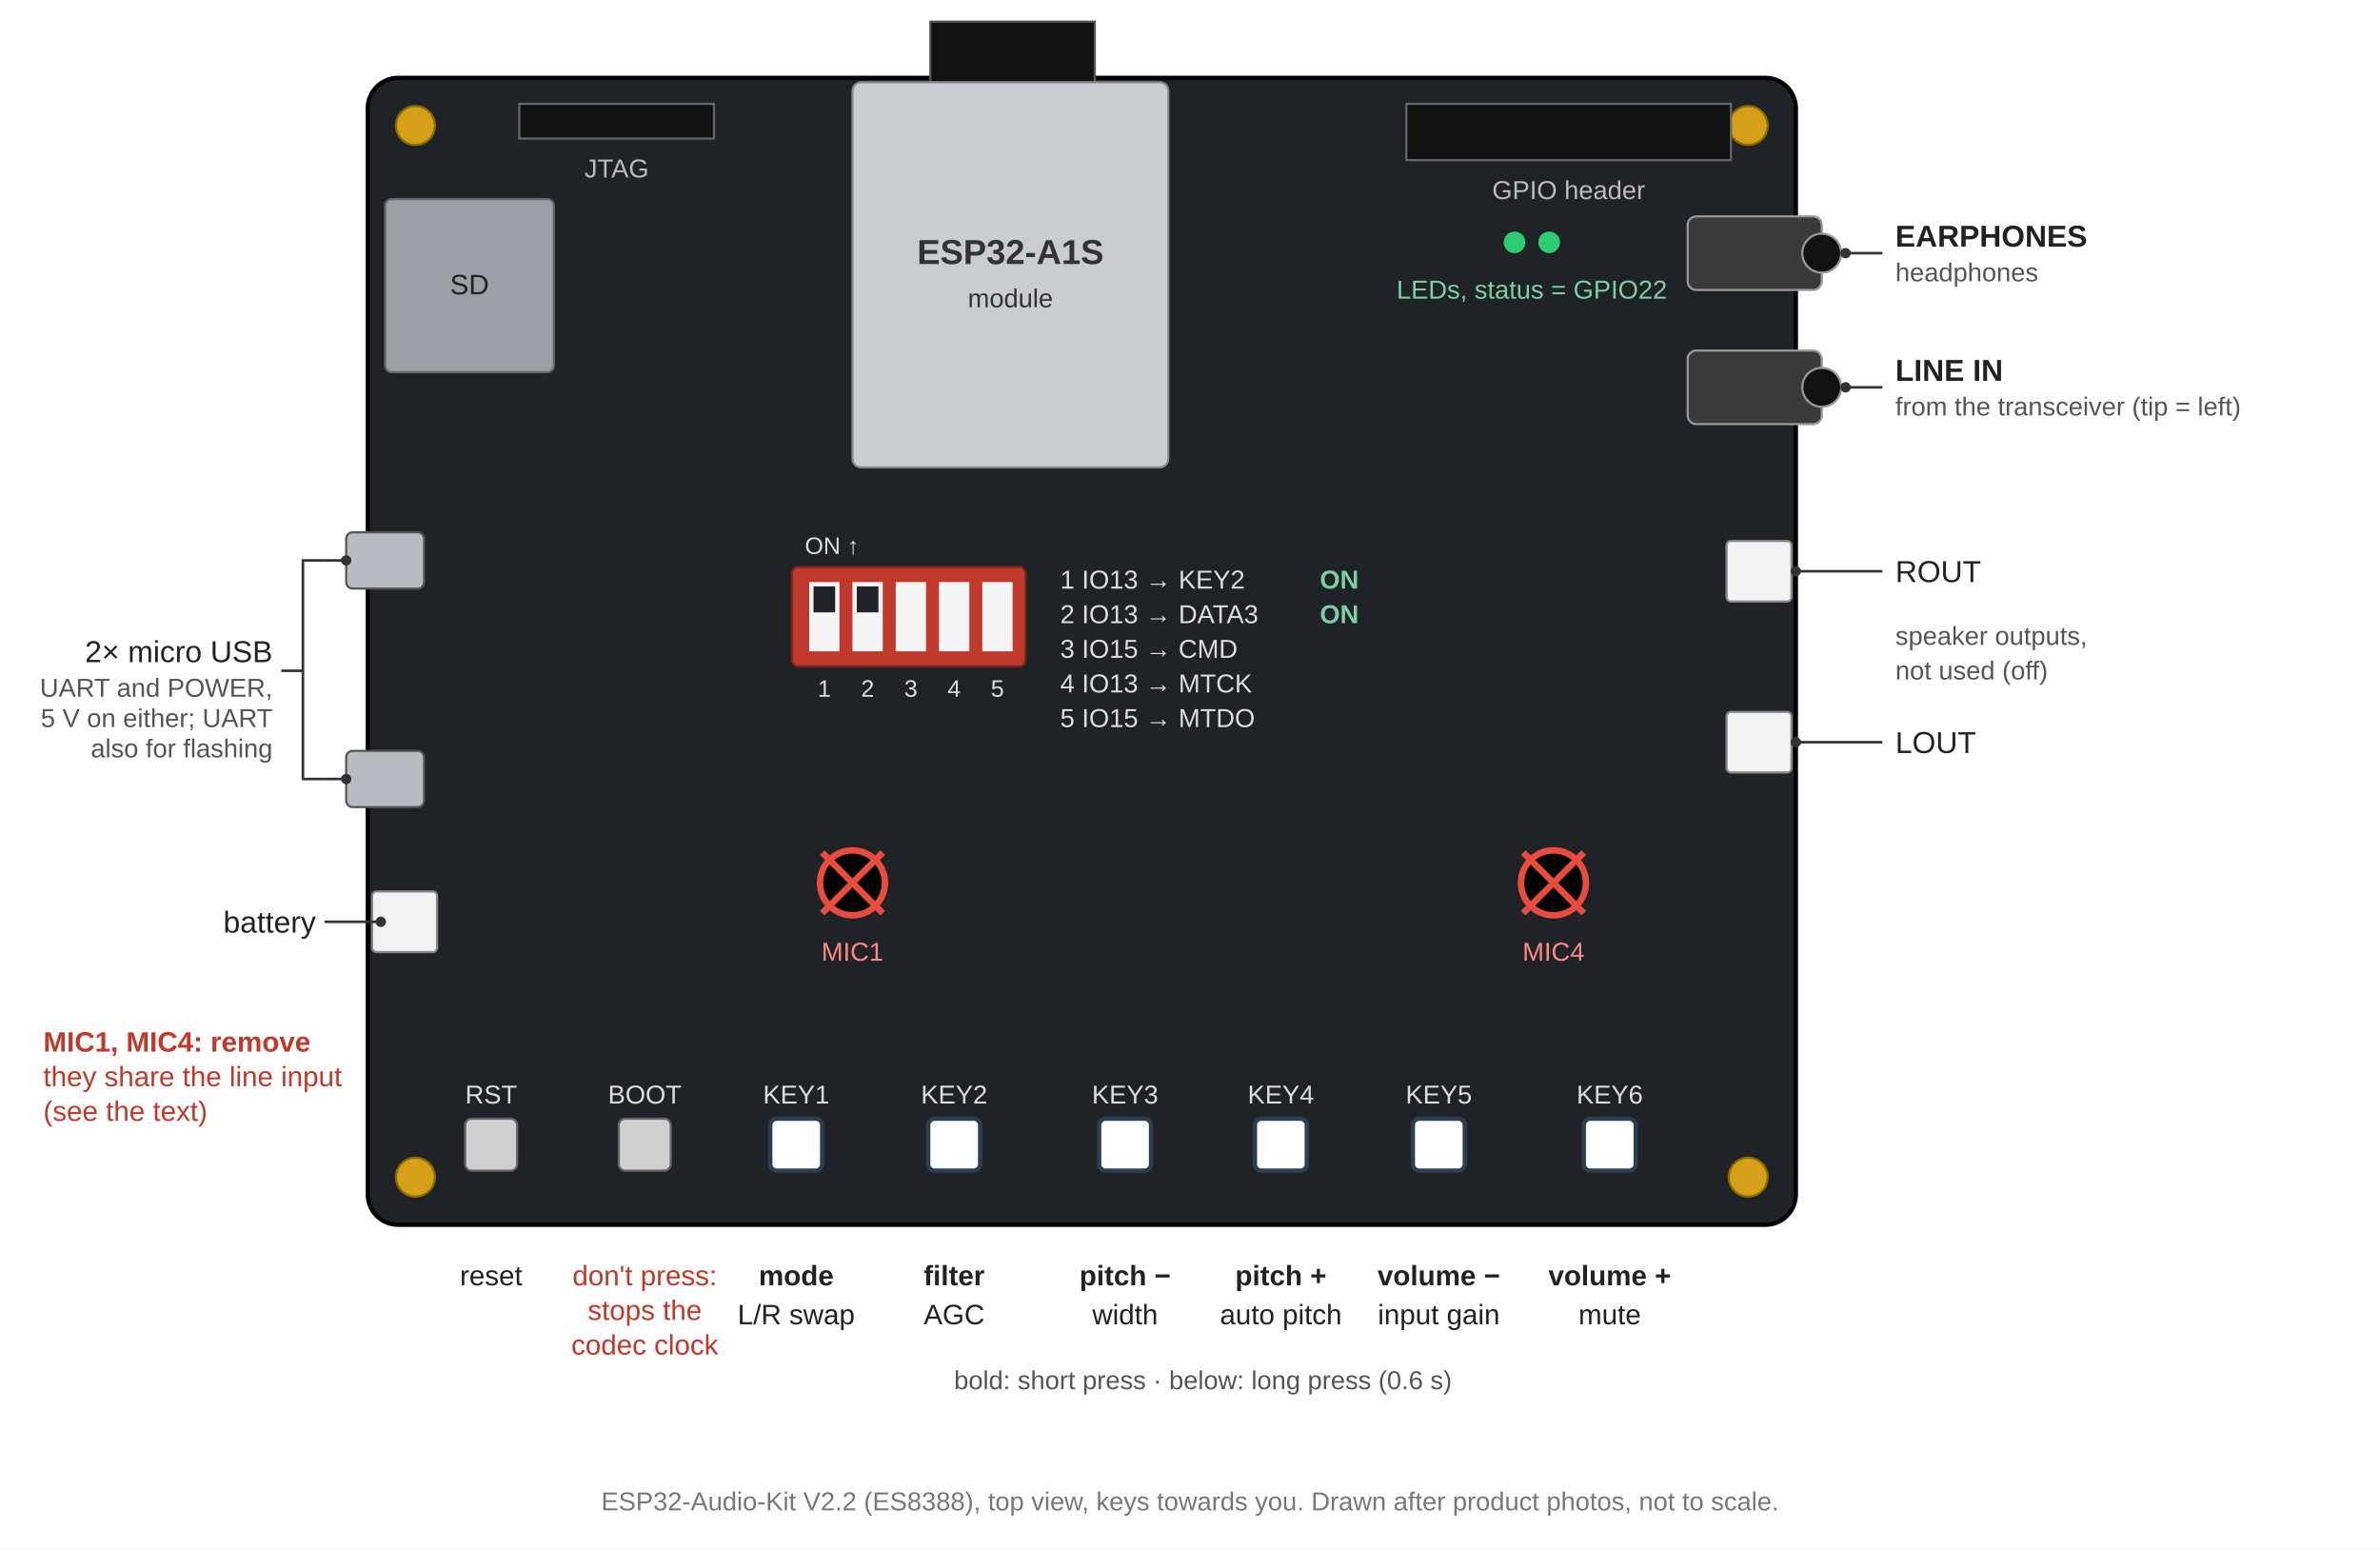
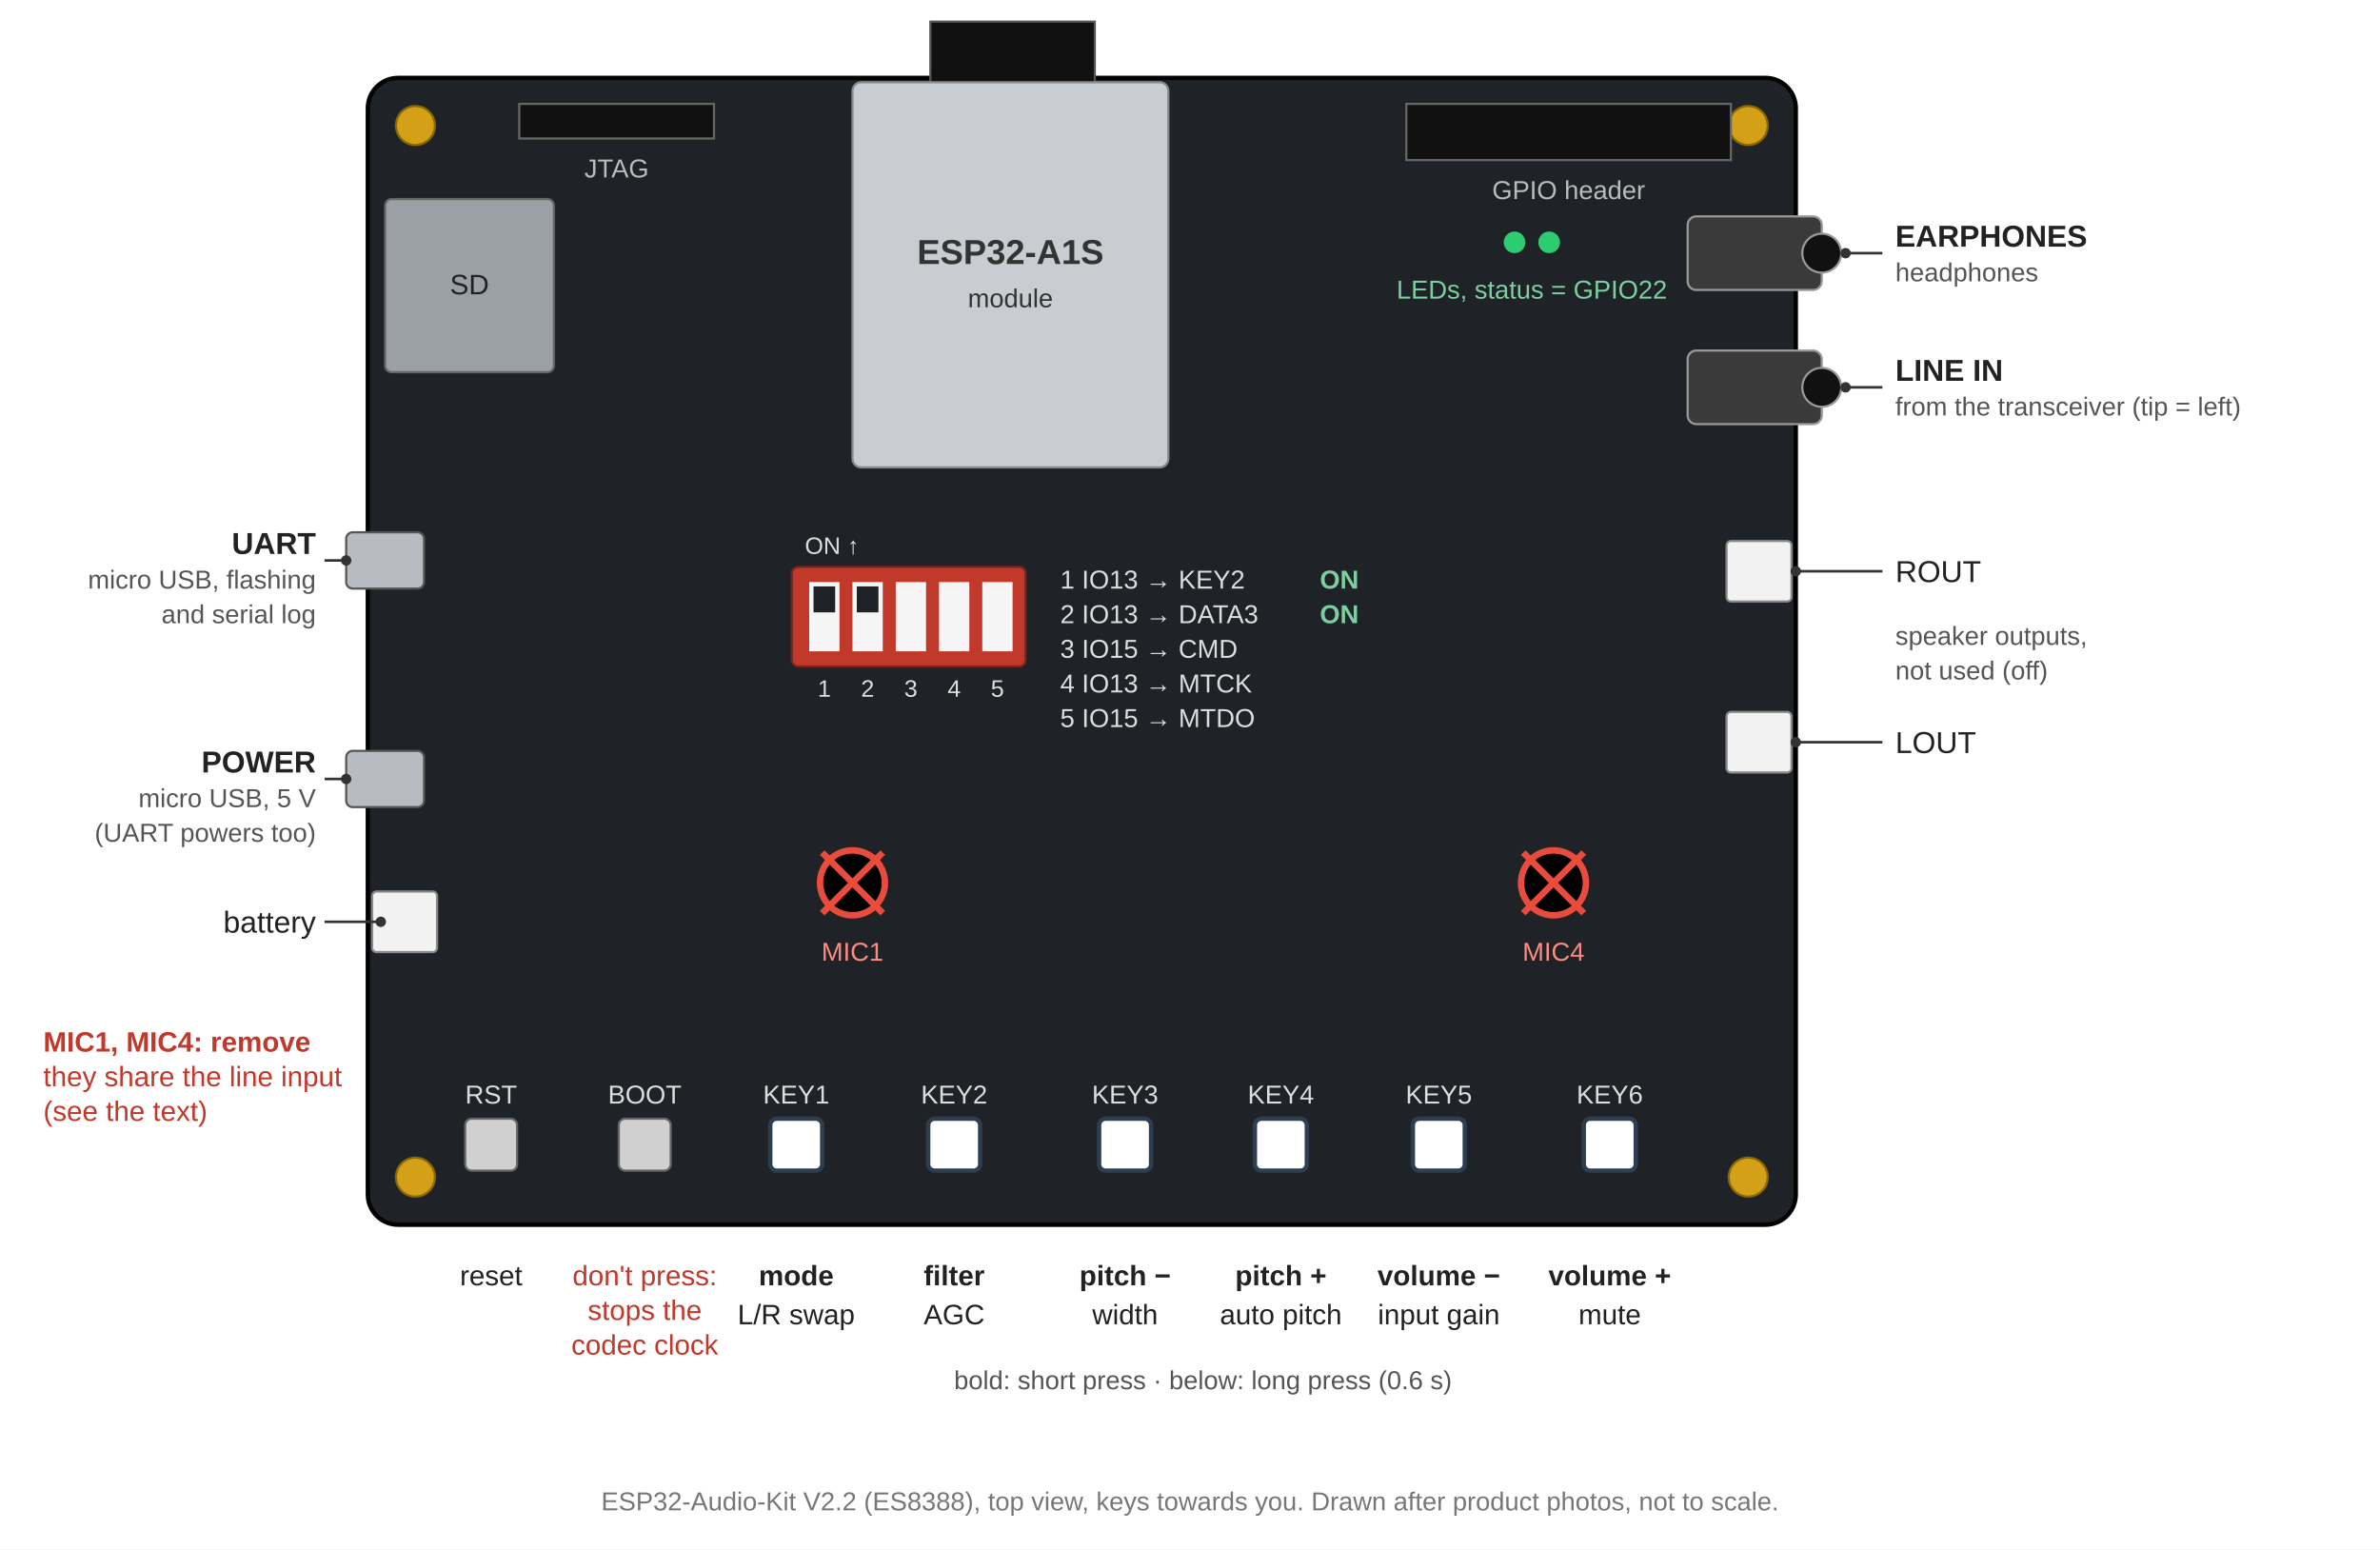
<svg xmlns="http://www.w3.org/2000/svg" width="1100" height="716" viewBox="0 74 1100 716" font-family="Liberation Sans, Arial, Helvetica, sans-serif">
  <rect y="74" width="1100" height="716" fill="#ffffff" />
  <defs>
    <marker id="dot" viewBox="0 0 10 10" refX="5" refY="5" markerWidth="5" markerHeight="5">
      <circle cx="5" cy="5" r="4" fill="#333" />
    </marker>
  </defs>
  <rect x="170" y="110" width="660" height="530" rx="14" fill="#1f2328" stroke="#000" stroke-width="2" />
  <g fill="#d4a017" stroke="#8a6a00">
    <circle cx="192" cy="132" r="9" />
    <circle cx="808" cy="132" r="9" />
    <circle cx="192" cy="618" r="9" />
    <circle cx="808" cy="618" r="9" />
  </g>
  <rect x="430" y="84" width="76" height="30" fill="#111" stroke="#555" />
  <rect x="394" y="112" width="146" height="178" rx="4" fill="#c9ccd1" stroke="#888" />
  <text x="467" y="196" font-size="16" text-anchor="middle" fill="#333" font-weight="bold">ESP32-A1S</text>
  <text x="467" y="216" font-size="12" text-anchor="middle" fill="#333">module</text>
  <rect x="240" y="122" width="90" height="16" fill="#111" stroke="#666" />
  <text x="285" y="156" font-size="12" text-anchor="middle" fill="#bbb">JTAG</text>
  <rect x="650" y="122" width="150" height="26" fill="#111" stroke="#666" />
  <text x="725" y="166" font-size="12" text-anchor="middle" fill="#bbb">GPIO header</text>
  <rect x="178" y="166" width="78" height="80" rx="3" fill="#9aa0a6" stroke="#666" />
  <text x="217" y="210" font-size="13" text-anchor="middle" fill="#222">SD</text>
  <rect x="160" y="320" width="36" height="26" rx="3" fill="#b8bcc2" stroke="#555" />
  <rect x="160" y="421" width="36" height="26" rx="3" fill="#b8bcc2" stroke="#555" />
  <rect x="172" y="486" width="30" height="28" rx="2" fill="#f2f2f2" stroke="#888" />
  <rect x="366" y="336" width="108" height="46" rx="3" fill="#c0392b" stroke="#7b241c" />
  <g fill="#f5f5f5">
    <rect x="374" y="343" width="14" height="32" />
    <rect x="394" y="343" width="14" height="32" />
    <rect x="414" y="343" width="14" height="32" />
    <rect x="434" y="343" width="14" height="32" />
    <rect x="454" y="343" width="14" height="32" />
  </g>
  <g fill="#1f2328">
    <rect x="376" y="345" width="10" height="12" />
    <rect x="396" y="345" width="10" height="12" />
  </g>
  <g font-size="11" fill="#ddd" text-anchor="middle">
    <text x="381" y="396">1</text>
    <text x="401" y="396">2</text>
    <text x="421" y="396">3</text>
    <text x="441" y="396">4</text>
    <text x="461" y="396">5</text>
  </g>
  <text x="372" y="330" font-size="11" fill="#ddd">ON ↑</text>
  <g font-size="12" fill="#ddd">
    <text x="490" y="346">1 IO13 → KEY2</text>
    <text x="610" y="346" fill="#7dcea0" font-weight="bold">ON</text>
    <text x="490" y="362">2 IO13 → DATA3</text>
    <text x="610" y="362" fill="#7dcea0" font-weight="bold">ON</text>
    <text x="490" y="378">3 IO15 → CMD</text>
    <text x="490" y="394">4 IO13 → MTCK</text>
    <text x="490" y="410">5 IO15 → MTDO</text>
  </g>
  <circle cx="700" cy="186" r="5" fill="#2ecc71" />
  <circle cx="716" cy="186" r="5" fill="#2ecc71" />
  <text x="708" y="212" font-size="12" text-anchor="middle" fill="#7dcea0">LEDs, status = GPIO22</text>
  <g stroke="#e74c3c" stroke-width="3">
    <circle cx="394" cy="482" r="15" fill="#000" />
    <line x1="380" y1="468" x2="408" y2="496" />
    <line x1="408" y1="468" x2="380" y2="496" />
    <circle cx="718" cy="482" r="15" fill="#000" />
    <line x1="704" y1="468" x2="732" y2="496" />
    <line x1="732" y1="468" x2="704" y2="496" />
  </g>
  <text x="394" y="518" font-size="12" text-anchor="middle" fill="#ff8a80">MIC1</text>
  <text x="718" y="518" font-size="12" text-anchor="middle" fill="#ff8a80">MIC4</text>
  <rect x="780" y="174" width="62" height="34" rx="4" fill="#3a3a3a" stroke="#999" />
  <circle cx="842" cy="191" r="9" fill="#111" stroke="#999" />
  <rect x="780" y="236" width="62" height="34" rx="4" fill="#3a3a3a" stroke="#999" />
  <circle cx="842" cy="253" r="9" fill="#111" stroke="#999" />
  <rect x="798" y="324" width="30" height="28" rx="2" fill="#f2f2f2" stroke="#888" />
  <rect x="798" y="403" width="30" height="28" rx="2" fill="#f2f2f2" stroke="#888" />
  <g fill="#d0d0d0" stroke="#666">
    <rect x="215" y="591" width="24" height="24" rx="3" />
    <rect x="286" y="591" width="24" height="24" rx="3" />
  </g>
  <g fill="#ffffff" stroke="#2c3e50" stroke-width="2">
    <rect x="356" y="591" width="24" height="24" rx="3" />
    <rect x="429" y="591" width="24" height="24" rx="3" />
    <rect x="508" y="591" width="24" height="24" rx="3" />
    <rect x="580" y="591" width="24" height="24" rx="3" />
    <rect x="653" y="591" width="24" height="24" rx="3" />
    <rect x="732" y="591" width="24" height="24" rx="3" />
  </g>
  <g font-size="12" fill="#ddd" text-anchor="middle">
    <text x="227" y="584">RST</text>
    <text x="298" y="584">BOOT</text>
    <text x="368" y="584">KEY1</text>
    <text x="441" y="584">KEY2</text>
    <text x="520" y="584">KEY3</text>
    <text x="592" y="584">KEY4</text>
    <text x="665" y="584">KEY5</text>
    <text x="744" y="584">KEY6</text>
  </g>
  <g font-size="13" fill="#222" text-anchor="middle">
    <text x="227" y="668">reset</text>
    <text x="298" y="668" fill="#c0392b">don't press:</text>
    <text x="298" y="684" fill="#c0392b">stops the</text>
    <text x="298" y="700" fill="#c0392b">codec clock</text>
    <text x="368" y="668" font-weight="bold">mode</text>
    <text x="368" y="686">L/R swap</text>
    <text x="441" y="668" font-weight="bold">filter</text>
    <text x="441" y="686">AGC</text>
    <text x="520" y="668" font-weight="bold">pitch −</text>
    <text x="520" y="686">width</text>
    <text x="592" y="668" font-weight="bold">pitch +</text>
    <text x="592" y="686">auto pitch</text>
    <text x="665" y="668" font-weight="bold">volume −</text>
    <text x="665" y="686">input gain</text>
    <text x="744" y="668" font-weight="bold">volume +</text>
    <text x="744" y="686">mute</text>
  </g>
  <text x="556" y="716" font-size="12" fill="#555" text-anchor="middle">bold: short press · below: long press (0.6 s)</text>
-   <g stroke="#333" stroke-width="1.2" fill="none">
-     <polyline points="150,333 140,333 140,434 150,434" />
-     <line x1="150" y1="333" x2="160" y2="333" marker-end="url(#dot)" />
-     <line x1="150" y1="434" x2="160" y2="434" marker-end="url(#dot)" />
-     <line x1="140" y1="384" x2="130" y2="384" />
-     <line x1="150" y1="500" x2="176" y2="500" marker-end="url(#dot)" />
+   <g stroke="#333" stroke-width="1.2" fill="none" marker-end="url(#dot)">
+     <line x1="150" y1="333" x2="160" y2="333" />
+     <line x1="150" y1="434" x2="160" y2="434" />
+     <line x1="150" y1="500" x2="176" y2="500" />
  </g>
  <g font-size="14" fill="#222" text-anchor="end">
-     <text x="126" y="380">2× micro USB</text>
-     <text x="126" y="396" font-size="12" fill="#555">UART and POWER,</text>
-     <text x="126" y="410" font-size="12" fill="#555">5 V on either; UART</text>
-     <text x="126" y="424" font-size="12" fill="#555">also for flashing</text>
+     <text x="146" y="330" font-weight="bold">UART</text>
+     <text x="146" y="346" font-size="12" fill="#555">micro USB, flashing</text>
+     <text x="146" y="362" font-size="12" fill="#555">and serial log</text>
+     <text x="146" y="431" font-weight="bold">POWER</text>
+     <text x="146" y="447" font-size="12" fill="#555">micro USB, 5 V</text>
+     <text x="146" y="463" font-size="12" fill="#555">(UART powers too)</text>
    <text x="146" y="505">battery</text>
  </g>
  <g stroke="#333" stroke-width="1.2" fill="none" marker-end="url(#dot)">
    <line x1="870" y1="191" x2="853" y2="191" />
    <line x1="870" y1="253" x2="853" y2="253" />
    <line x1="870" y1="338" x2="830" y2="338" />
    <line x1="870" y1="417" x2="830" y2="417" />
  </g>
  <g font-size="14" fill="#222">
    <text x="876" y="188" font-weight="bold">EARPHONES</text>
    <text x="876" y="204" font-size="12" fill="#555">headphones</text>
    <text x="876" y="250" font-weight="bold">LINE IN</text>
    <text x="876" y="266" font-size="12" fill="#555">from the transceiver (tip = left)</text>
    <text x="876" y="343">ROUT</text>
    <text x="876" y="422">LOUT</text>
    <text x="876" y="372" font-size="12" fill="#555">speaker outputs,</text>
    <text x="876" y="388" font-size="12" fill="#555">not used (off)</text>
  </g>
  <g font-size="13" fill="#c0392b">
    <text x="20" y="560" font-weight="bold">MIC1, MIC4: remove</text>
    <text x="20" y="576">they share the line input</text>
    <text x="20" y="592">(see the text)</text>
  </g>
  <text x="550" y="772" font-size="12" fill="#777" text-anchor="middle">ESP32-Audio-Kit V2.2 (ES8388), top view, keys towards you. Drawn after product photos, not to scale.</text>
</svg>
